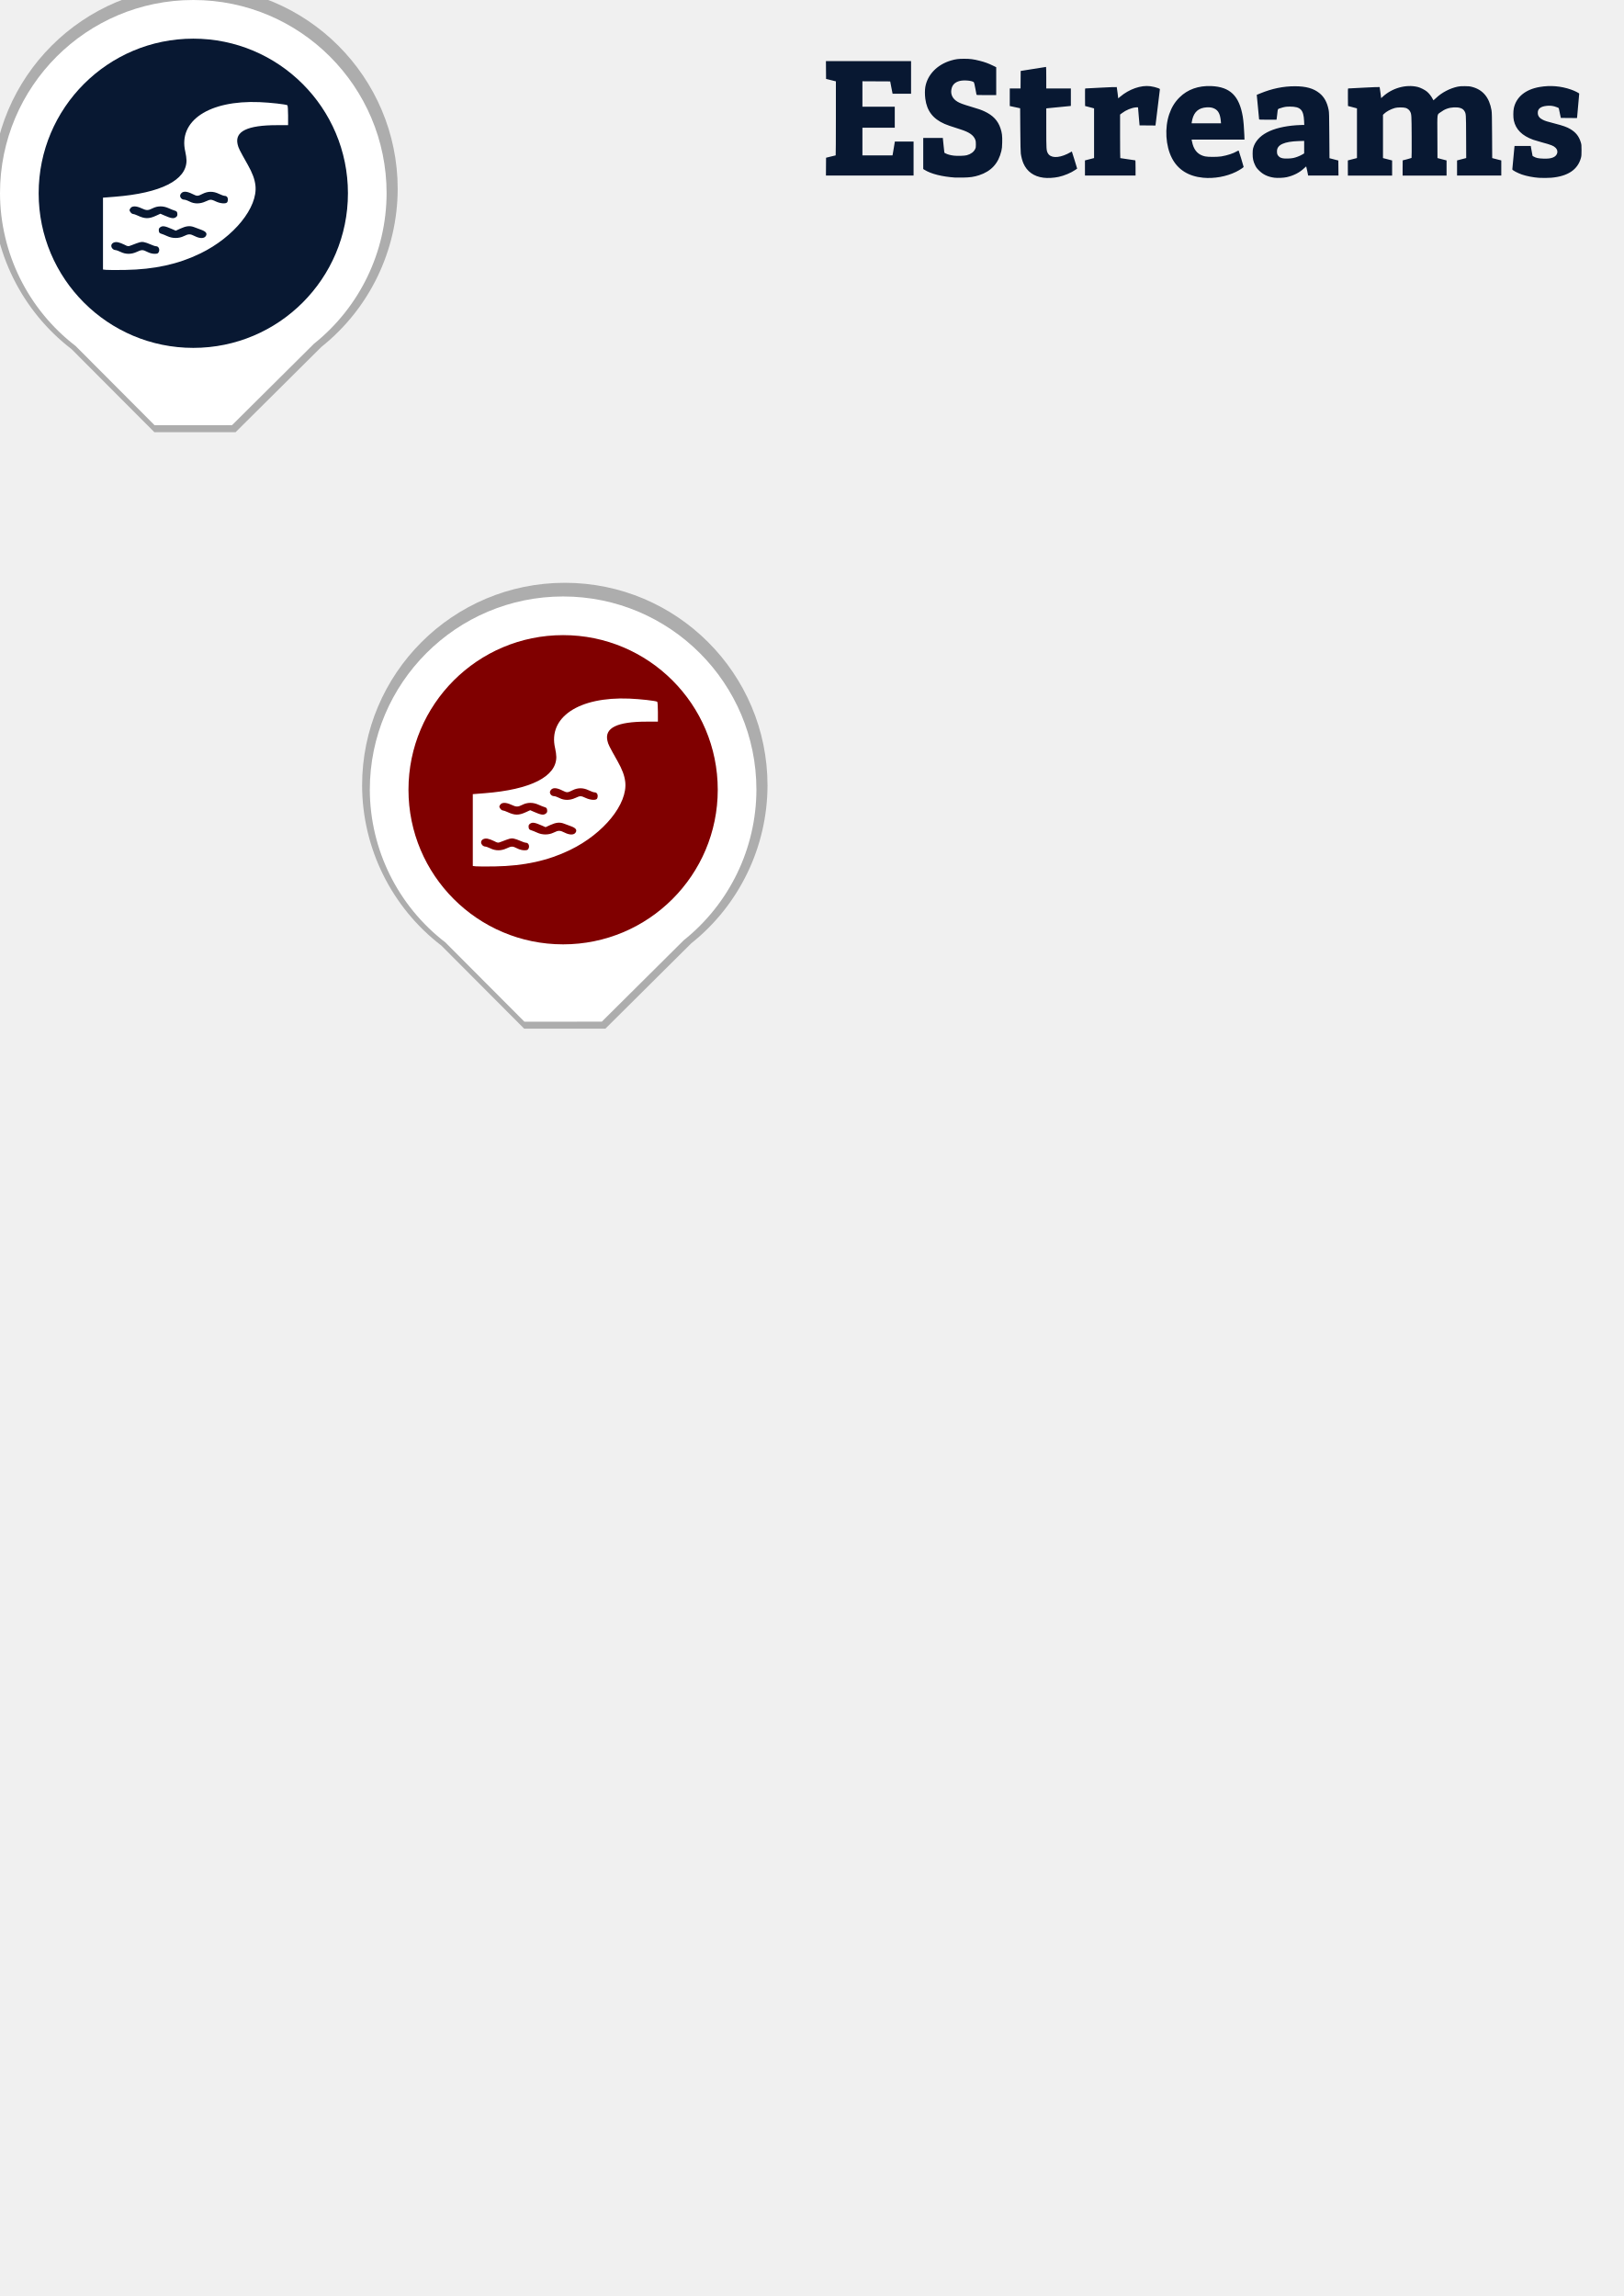
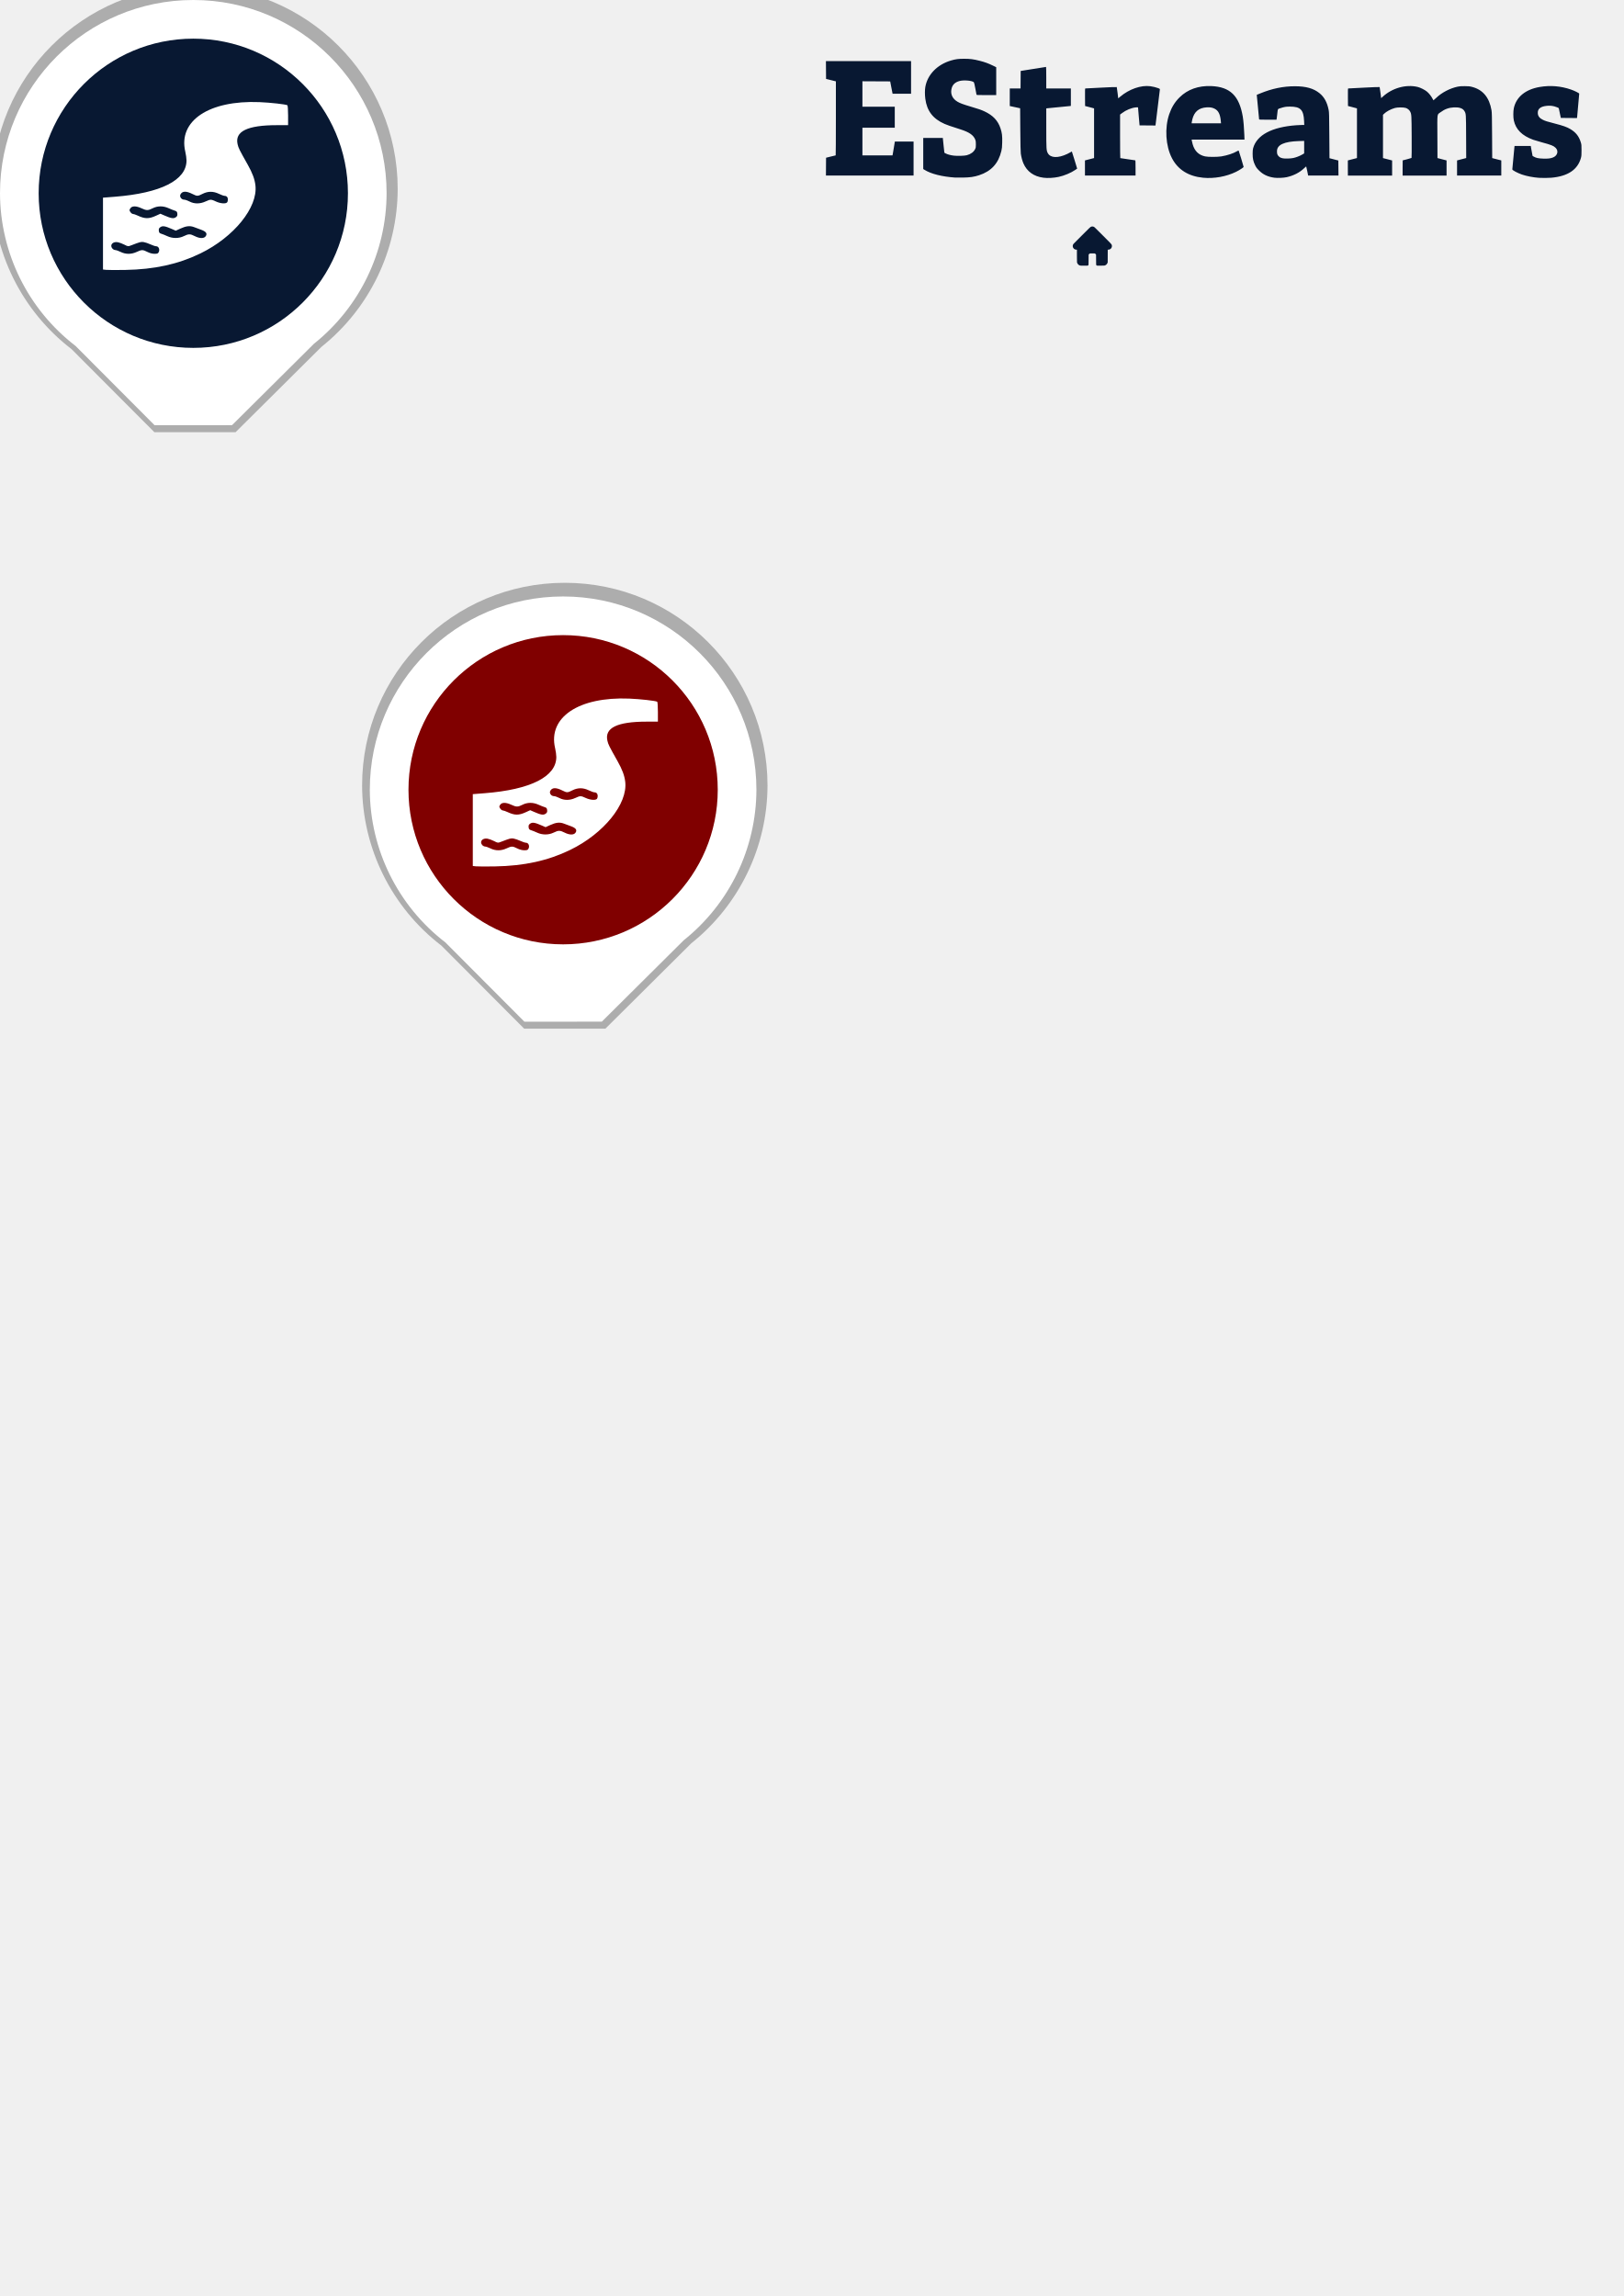
<svg xmlns="http://www.w3.org/2000/svg" width="210mm" height="297mm" viewBox="0 0 210 297" version="1.1" id="svg1" xml:space="preserve">
  <defs id="defs1" />
  <g id="layer1">
    <path id="path1-2" style="fill:#000000;stroke-width:3.578;fill-opacity:0.279" d="M 25.219,-1.769 A 26.216,26.216 0 0 0 -0.998,24.447 26.216,26.216 0 0 0 9.257,45.164 L 19.967,55.91 30.467,55.907 41.575,44.868 A 26.216,26.216 0 0 0 51.435,24.447 26.216,26.216 0 0 0 25.219,-1.769 Z" />
    <path id="path1" style="fill:#ffffff;stroke-width:3.412" d="M 25 0 A 25 25 0 0 0 0 25 A 25 25 0 0 0 9.779 44.755 L 19.992 55.003 L 30.005 55 L 40.598 44.473 A 25 25 0 0 0 50 25 A 25 25 0 0 0 25 0 z " />
    <circle style="fill:#081832;fill-opacity:1;stroke-width:3.186" id="path2" cx="25" cy="25" r="20" />
    <path style="fill:#081832;fill-opacity:1;stroke-width:0.382" d="m 134.944,22.987 c -1.233,-0.158 -2.125,-0.799 -2.583,-1.857 -0.146,-0.338 -0.273,-0.814 -0.336,-1.266 -0.031,-0.224 -0.051,-1.165 -0.066,-3.091 l -0.021,-2.769 -0.67,-0.145 -0.67,-0.145 -1.6e-4,-1.135 -1.7e-4,-1.135 h 0.697 0.697 l 0.009,-1.133 0.009,-1.133 1.627,-0.26 c 0.895,-0.143 1.639,-0.261 1.654,-0.261 0.015,-3.82e-4 0.027,0.626 0.027,1.393 v 1.394 h 1.591 1.591 v 1.126 1.126 l -0.08,0.017 c -0.044,0.009 -0.7,0.074 -1.457,0.144 -0.757,0.07 -1.437,0.136 -1.511,0.148 l -0.134,0.02 0.001,2.526 c 0.002,2.773 0.011,2.922 0.205,3.269 0.346,0.621 1.309,0.658 2.502,0.096 0.201,-0.095 0.416,-0.207 0.476,-0.25 0.06,-0.043 0.119,-0.069 0.13,-0.057 0.011,0.011 0.169,0.511 0.351,1.111 l 0.33,1.09 -0.255,0.176 c -0.541,0.373 -1.414,0.739 -2.136,0.895 -0.639,0.138 -1.41,0.18 -1.976,0.107 z m 20.655,0.003 c -1.89,-0.183 -3.255,-1.041 -4.027,-2.533 -0.821,-1.585 -0.962,-3.914 -0.345,-5.702 0.304,-0.881 0.717,-1.552 1.33,-2.16 1.04,-1.031 2.445,-1.531 4.109,-1.46 2.426,0.103 3.611,1.253 4.067,3.947 0.089,0.525 0.17,1.474 0.2,2.342 l 0.022,0.635 h -3.417 -3.417 l 0.023,0.152 c 0.013,0.084 0.062,0.288 0.11,0.455 0.249,0.87 0.775,1.384 1.602,1.565 0.395,0.086 1.596,0.085 2.116,-0.002 0.76,-0.128 1.534,-0.382 1.992,-0.654 0.116,-0.069 0.223,-0.112 0.238,-0.097 0.027,0.028 0.642,2.054 0.642,2.113 0,0.068 -0.544,0.42 -0.983,0.636 -1.254,0.617 -2.839,0.901 -4.262,0.763 z m 2.295,-7.318 c -0.079,-0.897 -0.319,-1.373 -0.815,-1.617 -0.299,-0.146 -0.576,-0.193 -1.008,-0.168 -1.015,0.058 -1.609,0.552 -1.861,1.548 -0.048,0.189 -0.087,0.382 -0.087,0.429 v 0.085 h 1.898 1.898 z m 6.936,7.318 c -0.849,-0.116 -1.458,-0.4 -1.986,-0.926 -0.292,-0.291 -0.366,-0.39 -0.509,-0.68 -0.245,-0.499 -0.327,-0.869 -0.326,-1.484 4e-5,-0.37 0.017,-0.561 0.064,-0.731 0.472,-1.706 2.422,-2.741 5.595,-2.97 0.268,-0.019 0.607,-0.035 0.752,-0.035 l 0.265,-3.18e-4 -0.021,-0.492 c -0.063,-1.467 -0.46,-1.88 -1.813,-1.882 -0.522,-0.001 -0.733,0.033 -1.24,0.198 -0.38,0.124 -0.338,0.044 -0.423,0.8 -0.031,0.275 -0.065,0.545 -0.075,0.599 l -0.019,0.098 h -1.123 c -0.874,0 -1.124,-0.01 -1.126,-0.045 -10e-4,-0.025 -0.07,-0.748 -0.153,-1.608 l -0.151,-1.564 0.43,-0.177 c 1.543,-0.634 2.986,-0.933 4.502,-0.933 1.431,0 2.412,0.275 3.177,0.892 0.626,0.504 1.002,1.197 1.195,2.201 0.054,0.283 0.064,0.68 0.082,3.268 l 0.02,2.946 0.572,0.149 0.572,0.149 0.01,0.972 0.01,0.972 h -1.962 -1.962 l -0.117,-0.59 c -0.064,-0.324 -0.126,-0.59 -0.136,-0.59 -0.011,0 -0.125,0.101 -0.254,0.225 -0.595,0.57 -1.36,0.964 -2.273,1.169 -0.377,0.085 -1.194,0.121 -1.573,0.069 z m 2.434,-2.551 c 0.342,-0.069 0.835,-0.259 1.15,-0.444 l 0.259,-0.152 V 19.034 18.226 l -0.688,0.022 c -1.897,0.06 -2.815,0.479 -2.827,1.289 -0.005,0.331 0.036,0.476 0.181,0.636 0.157,0.174 0.273,0.237 0.559,0.302 0.264,0.06 0.983,0.042 1.366,-0.035 z m 31.781,2.564 c -0.73,-0.05 -1.622,-0.223 -2.213,-0.428 -0.561,-0.195 -1.238,-0.556 -1.238,-0.661 0,-0.068 0.249,-2.725 0.27,-2.881 l 0.02,-0.152 h 1.048 1.048 l 0.024,0.152 c 0.013,0.084 0.066,0.374 0.118,0.646 l 0.094,0.494 0.146,0.084 c 0.307,0.177 0.606,0.241 1.222,0.26 0.619,0.019 0.918,-0.014 1.253,-0.139 0.6,-0.225 0.776,-0.85 0.354,-1.26 -0.272,-0.264 -0.567,-0.382 -1.759,-0.702 -0.435,-0.117 -0.942,-0.267 -1.126,-0.334 -1.452,-0.526 -2.263,-1.333 -2.519,-2.509 -0.084,-0.386 -0.084,-1.18 7.6e-4,-1.573 0.312,-1.454 1.505,-2.434 3.345,-2.749 1.377,-0.236 2.735,-0.123 4.058,0.336 0.465,0.161 1.055,0.458 1.055,0.53 0,0.102 -0.25,2.914 -0.27,3.037 l -0.019,0.117 -1.044,-0.009 -1.044,-0.009 -0.133,-0.626 c -0.073,-0.344 -0.134,-0.629 -0.134,-0.634 -0.005,-0.034 -0.384,-0.189 -0.573,-0.235 -0.367,-0.088 -0.639,-0.105 -1.011,-0.064 -0.806,0.09 -1.172,0.408 -1.126,0.979 0.029,0.364 0.232,0.618 0.661,0.828 0.312,0.153 0.531,0.221 1.553,0.484 1.058,0.272 1.558,0.451 1.996,0.714 0.711,0.427 1.111,0.932 1.345,1.699 0.093,0.303 0.098,0.359 0.098,1.036 3.8e-4,0.628 -0.009,0.75 -0.079,1.001 -0.418,1.516 -1.692,2.367 -3.82,2.554 -0.404,0.035 -1.184,0.042 -1.603,0.013 z m -75.492,-0.032 c -1.74,-0.121 -3.132,-0.472 -3.995,-1.01 l -0.152,-0.095 -7e-5,-2.011 -6e-5,-2.011 h 1.269 1.269 l 0.002,0.08 c 0.001,0.044 0.045,0.475 0.098,0.956 l 0.096,0.876 0.179,0.097 c 0.233,0.126 0.629,0.231 1.066,0.282 0.457,0.053 1.367,0.024 1.651,-0.054 0.524,-0.143 0.909,-0.427 1.084,-0.8 0.087,-0.186 0.096,-0.242 0.094,-0.616 -0.002,-0.333 -0.016,-0.447 -0.077,-0.6 -0.234,-0.584 -0.77,-0.96 -1.875,-1.316 -1.467,-0.472 -1.754,-0.571 -2.094,-0.72 -1.504,-0.658 -2.289,-1.682 -2.494,-3.252 -0.068,-0.522 -0.068,-1.133 -1.1e-4,-1.525 0.28,-1.607 1.556,-2.915 3.353,-3.435 0.58,-0.168 0.923,-0.213 1.653,-0.214 0.786,-0.002 1.204,0.052 2.034,0.262 0.653,0.165 1.111,0.332 1.693,0.616 l 0.438,0.214 v 1.803 1.803 h -1.267 c -1.176,0 -1.268,-0.004 -1.284,-0.063 -0.01,-0.034 -0.077,-0.392 -0.15,-0.796 -0.079,-0.439 -0.154,-0.758 -0.187,-0.796 -0.186,-0.213 -1.267,-0.316 -1.829,-0.174 -0.619,0.157 -0.964,0.499 -1.076,1.071 -0.13,0.66 0.151,1.24 0.784,1.614 0.325,0.192 0.742,0.347 1.685,0.626 1.051,0.311 1.372,0.422 1.809,0.626 1.096,0.513 1.733,1.187 2.068,2.189 0.194,0.579 0.243,0.986 0.222,1.833 -0.015,0.597 -0.033,0.777 -0.107,1.09 -0.386,1.624 -1.309,2.631 -2.884,3.147 -0.653,0.214 -1.171,0.289 -2.093,0.302 -0.433,0.006 -0.875,0.005 -0.983,-0.003 z m -16.724,-1.416 0.009,-1.152 0.608,-0.151 c 0.334,-0.083 0.62,-0.152 0.635,-0.153 0.015,-0.001 0.027,-2.156 0.027,-4.789 v -4.787 l -0.635,-0.158 -0.635,-0.158 -0.009,-1.151 -0.009,-1.151 h 5.506 5.506 v 2.109 2.109 h -1.195 -1.195 l -0.039,-0.188 c -0.021,-0.103 -0.091,-0.461 -0.155,-0.796 l -0.116,-0.608 -1.796,-0.009 -1.796,-0.009 v 1.645 1.645 h 2.092 2.092 v 1.359 1.359 h -2.092 -2.092 v 1.788 1.788 h 1.945 1.945 l 0.019,-0.08 c 0.01,-0.044 0.079,-0.446 0.153,-0.894 l 0.134,-0.813 h 1.21 1.21 v 2.199 2.199 h -5.667 -5.667 z m 33.492,0.174 v -0.978 l 0.59,-0.153 0.59,-0.153 v -3.212 -3.212 l -0.134,-0.039 c -0.074,-0.021 -0.335,-0.091 -0.581,-0.155 l -0.447,-0.116 -0.009,-1.134 c -0.007,-0.895 8e-5,-1.134 0.036,-1.134 0.025,-1.34e-4 0.945,-0.048 2.046,-0.106 1.288,-0.068 2.008,-0.094 2.022,-0.071 0.012,0.019 0.06,0.355 0.106,0.746 l 0.085,0.711 0.253,-0.214 c 1.162,-0.983 2.691,-1.516 3.89,-1.356 0.357,0.048 0.741,0.141 1.038,0.253 0.174,0.066 0.206,0.091 0.206,0.166 0,0.091 -0.518,4.335 -0.555,4.546 l -0.02,0.117 -1.026,-0.009 -1.026,-0.009 -0.096,-1.09 c -0.053,-0.6 -0.097,-1.129 -0.098,-1.176 -0.002,-0.084 -0.005,-0.085 -0.272,-0.061 -0.575,0.052 -1.284,0.343 -1.812,0.745 l -0.243,0.184 v 2.817 c 0,1.55 0.013,2.817 0.028,2.817 0.015,0 0.446,0.064 0.956,0.143 0.511,0.079 0.948,0.143 0.973,0.143 0.035,1.95e-4 0.045,0.221 0.045,0.983 v 0.983 h -3.271 -3.271 z m 34.001,0 v -0.978 l 0.59,-0.153 0.59,-0.153 v -3.212 -3.212 l -0.134,-0.039 c -0.074,-0.021 -0.335,-0.091 -0.581,-0.155 l -0.447,-0.116 -0.009,-1.134 c -0.007,-0.895 9e-5,-1.134 0.036,-1.134 0.025,-1.34e-4 0.945,-0.048 2.046,-0.106 1.261,-0.067 2.008,-0.093 2.022,-0.072 0.012,0.019 0.059,0.348 0.105,0.732 0.046,0.384 0.087,0.698 0.09,0.698 0.003,0 0.086,-0.074 0.182,-0.164 1.23,-1.145 3.024,-1.65 4.55,-1.282 0.341,0.082 0.915,0.371 1.189,0.599 0.26,0.216 0.543,0.572 0.717,0.901 0.062,0.118 0.118,0.221 0.125,0.229 0.006,0.008 0.165,-0.132 0.352,-0.312 0.732,-0.699 1.777,-1.246 2.79,-1.458 0.247,-0.052 0.458,-0.067 0.912,-0.063 0.513,0.003 0.637,0.016 0.947,0.098 1.398,0.365 2.231,1.371 2.51,3.027 0.048,0.286 0.06,0.804 0.073,3.259 l 0.016,2.92 0.274,0.073 c 0.151,0.04 0.415,0.108 0.587,0.15 l 0.313,0.078 v 0.979 0.979 h -2.86 -2.86 v -0.978 -0.978 l 0.592,-0.154 0.592,-0.154 -0.012,-2.756 c -0.013,-3.029 -0.009,-2.977 -0.235,-3.345 -0.205,-0.335 -0.66,-0.488 -1.347,-0.453 -0.656,0.033 -1.186,0.225 -1.721,0.626 -0.478,0.357 -0.425,-0.042 -0.413,3.156 l 0.011,2.775 0.588,0.153 0.588,0.153 v 0.979 0.979 h -2.842 -2.842 v -0.983 c 0,-0.541 0.005,-0.983 0.01,-0.983 0.064,0 1.118,-0.291 1.142,-0.315 0.02,-0.02 0.027,-1.109 0.018,-2.728 -0.016,-2.889 -0.018,-2.917 -0.202,-3.28 -0.104,-0.204 -0.328,-0.387 -0.564,-0.46 -0.295,-0.091 -1.081,-0.088 -1.405,0.006 -0.551,0.16 -1.095,0.452 -1.403,0.754 l -0.134,0.131 v 2.798 2.798 l 0.59,0.153 0.59,0.153 v 0.978 0.978 h -2.86 -2.86 z" id="path3" />
    <path style="fill:#ffffff;fill-opacity:1;stroke-width:0.368" d="m 13.734,34.908 -0.414,-0.044 v -4.647 -4.647 l 1.52,-0.119 c 5.964,-0.468 9.282,-2.145 9.282,-4.692 0,-0.258 -0.07,-0.767 -0.156,-1.131 -0.943,-4.005 3.062,-6.683 9.596,-6.417 1.416,0.058 3.406,0.282 3.608,0.406 0.05,0.031 0.09,0.623 0.09,1.315 v 1.259 H 35.807 c -3.805,0 -5.456,0.8 -5.079,2.461 0.113,0.498 0.204,0.682 1.312,2.648 0.61,1.083 0.903,1.871 0.996,2.684 0.326,2.848 -2.774,6.683 -7.108,8.793 -2.873,1.399 -5.958,2.077 -9.737,2.141 -1.124,0.019 -2.23,0.015 -2.457,-0.01 z m 3.951,-2.321 c 0.648,-0.302 0.78,-0.302 1.377,0.001 0.303,0.154 0.643,0.243 0.923,0.243 0.378,0 0.459,-0.036 0.554,-0.243 0.152,-0.333 -0.028,-0.73 -0.332,-0.731 -0.122,-3.69e-4 -0.456,-0.11 -0.743,-0.244 -0.287,-0.134 -0.681,-0.268 -0.876,-0.299 -0.341,-0.054 -0.46,-0.024 -1.58,0.408 -0.446,0.172 -0.448,0.172 -0.925,-0.075 -0.263,-0.136 -0.645,-0.278 -0.85,-0.316 -0.671,-0.123 -1.088,0.388 -0.682,0.836 0.089,0.098 0.253,0.179 0.365,0.181 0.112,0.002 0.423,0.111 0.69,0.242 0.658,0.323 1.378,0.322 2.078,-0.003 z m 6.097,-2.045 c 0.612,-0.301 0.814,-0.301 1.411,0.002 0.647,0.328 1.205,0.328 1.42,-3.66e-4 0.221,-0.338 0.038,-0.593 -0.593,-0.823 -0.267,-0.098 -0.683,-0.252 -0.924,-0.343 -0.542,-0.204 -1.023,-0.15 -1.792,0.202 l -0.572,0.262 -0.497,-0.218 c -0.877,-0.384 -1.192,-0.438 -1.475,-0.253 -0.196,0.129 -0.243,0.23 -0.22,0.472 0.024,0.248 0.088,0.325 0.322,0.394 0.161,0.047 0.511,0.187 0.779,0.312 0.677,0.316 1.49,0.313 2.141,-0.007 z m -3.609,-2.634 0.572,-0.262 0.497,0.218 c 0.877,0.384 1.192,0.438 1.475,0.253 0.196,-0.129 0.243,-0.23 0.22,-0.472 -0.024,-0.248 -0.088,-0.325 -0.322,-0.394 -0.161,-0.047 -0.523,-0.19 -0.805,-0.318 -0.699,-0.317 -1.426,-0.314 -2.066,0.01 -0.598,0.303 -0.792,0.303 -1.445,-9.22e-4 -0.696,-0.324 -1.222,-0.323 -1.435,9.22e-4 -0.148,0.225 -0.148,0.261 0,0.487 0.088,0.134 0.235,0.244 0.327,0.245 0.092,0.001 0.365,0.094 0.606,0.207 0.943,0.441 1.457,0.446 2.376,0.026 z m 6.398,-1.84 c 0.646,-0.301 0.72,-0.301 1.362,-0.002 0.556,0.259 1.234,0.319 1.426,0.127 0.064,-0.064 0.117,-0.231 0.117,-0.37 0,-0.301 -0.162,-0.487 -0.424,-0.487 -0.105,0 -0.435,-0.118 -0.735,-0.262 -0.732,-0.353 -1.424,-0.351 -2.123,0.004 -0.62,0.315 -0.695,0.317 -1.272,0.029 -0.847,-0.423 -1.341,-0.409 -1.583,0.043 -0.152,0.285 0.115,0.671 0.469,0.677 0.146,0.002 0.462,0.11 0.703,0.239 0.606,0.324 1.363,0.325 2.058,9.23e-4 z" id="path5" />
    <path id="path1-2-5" style="fill:#000000;fill-opacity:0.279;stroke-width:3.578" d="m 73.048,75.388 a 26.216,26.216 0 0 0 -26.216,26.216 26.216,26.216 0 0 0 10.255,20.717 l 10.71,10.746 10.5,-0.003 11.108,-11.039 A 26.216,26.216 0 0 0 99.265,101.605 26.216,26.216 0 0 0 73.048,75.388 Z" />
    <path id="path1-3" style="fill:#ffffff;stroke-width:3.412" d="m 72.83,77.157 a 25,25 0 0 0 -25,25 25,25 0 0 0 9.779,19.755 l 10.213,10.247 10.013,-0.003 10.593,-10.527 A 25,25 0 0 0 97.83,102.157 25,25 0 0 0 72.83,77.157 Z" />
    <circle style="fill:#800000;fill-opacity:1;stroke-width:3.186" id="path2-5" cx="72.83" cy="102.157" r="20" />
    <path style="fill:#ffffff;fill-opacity:1;stroke-width:0.368" d="m 61.563,112.065 -0.414,-0.044 v -4.647 -4.647 l 1.52,-0.119 c 5.964,-0.468 9.282,-2.145 9.282,-4.692 0,-0.258 -0.07,-0.767 -0.156,-1.131 -0.943,-4.005 3.062,-6.683 9.596,-6.417 1.416,0.058 3.406,0.282 3.608,0.406 0.05,0.031 0.09,0.623 0.09,1.315 v 1.259 h -1.453 c -3.805,0 -5.456,0.8 -5.079,2.461 0.113,0.498 0.204,0.682 1.312,2.648 0.61,1.083 0.903,1.871 0.996,2.684 0.326,2.848 -2.774,6.683 -7.108,8.793 -2.873,1.399 -5.958,2.077 -9.737,2.141 -1.124,0.019 -2.23,0.015 -2.457,-0.01 z m 3.951,-2.321 c 0.648,-0.302 0.78,-0.302 1.377,0.001 0.303,0.154 0.643,0.243 0.923,0.243 0.378,0 0.459,-0.036 0.554,-0.243 0.152,-0.333 -0.028,-0.73 -0.332,-0.731 -0.122,-3.7e-4 -0.456,-0.11 -0.743,-0.244 -0.287,-0.134 -0.681,-0.268 -0.876,-0.299 -0.341,-0.054 -0.46,-0.024 -1.58,0.408 -0.446,0.172 -0.448,0.172 -0.925,-0.075 -0.263,-0.136 -0.645,-0.278 -0.85,-0.316 -0.671,-0.123 -1.088,0.388 -0.682,0.836 0.089,0.098 0.253,0.179 0.365,0.181 0.112,0.002 0.423,0.111 0.69,0.242 0.658,0.323 1.378,0.322 2.078,-0.003 z m 6.097,-2.045 c 0.612,-0.301 0.814,-0.301 1.411,0.002 0.647,0.328 1.205,0.328 1.42,-3.6e-4 0.221,-0.338 0.038,-0.593 -0.593,-0.823 -0.267,-0.098 -0.683,-0.252 -0.924,-0.343 -0.542,-0.204 -1.023,-0.15 -1.792,0.202 l -0.572,0.262 -0.497,-0.218 c -0.877,-0.384 -1.192,-0.438 -1.475,-0.253 -0.196,0.129 -0.243,0.23 -0.22,0.472 0.024,0.248 0.088,0.325 0.322,0.394 0.161,0.047 0.511,0.187 0.779,0.312 0.677,0.316 1.49,0.313 2.141,-0.007 z m -3.609,-2.634 0.572,-0.262 0.497,0.218 c 0.877,0.384 1.192,0.438 1.475,0.253 0.196,-0.129 0.243,-0.23 0.22,-0.472 -0.024,-0.248 -0.088,-0.325 -0.322,-0.394 -0.161,-0.047 -0.523,-0.19 -0.805,-0.318 -0.699,-0.317 -1.426,-0.314 -2.066,0.01 -0.598,0.303 -0.792,0.303 -1.445,-9.2e-4 -0.696,-0.324 -1.222,-0.323 -1.435,9.2e-4 -0.148,0.225 -0.148,0.261 0,0.487 0.088,0.134 0.235,0.244 0.327,0.245 0.092,0.001 0.365,0.094 0.606,0.207 0.943,0.441 1.457,0.446 2.376,0.026 z m 6.398,-1.84 c 0.646,-0.301 0.72,-0.301 1.362,-0.002 0.556,0.259 1.234,0.319 1.426,0.127 0.064,-0.064 0.117,-0.231 0.117,-0.37 0,-0.301 -0.162,-0.487 -0.424,-0.487 -0.105,0 -0.435,-0.118 -0.735,-0.262 -0.732,-0.353 -1.424,-0.351 -2.123,0.004 -0.62,0.315 -0.695,0.317 -1.272,0.029 -0.847,-0.423 -1.341,-0.409 -1.583,0.043 -0.152,0.285 0.115,0.671 0.469,0.677 0.146,0.002 0.462,0.11 0.703,0.239 0.606,0.324 1.363,0.325 2.058,9.2e-4 z" id="path5-6" />
    <circle style="fill:#081832;fill-opacity:1;stroke-width:3.186" id="path2-1" cx="89.133" cy="-38.313" r="20" />
    <path style="fill:#ffffff;fill-opacity:1;stroke-width:0.368" d="m 77.866,-28.405 -0.414,-0.044 v -4.647 -4.647 l 1.52,-0.119 c 5.964,-0.468 9.282,-2.145 9.282,-4.692 0,-0.258 -0.07,-0.767 -0.156,-1.131 -0.943,-4.005 3.062,-6.683 9.596,-6.417 1.416,0.058 3.406,0.282 3.608,0.406 0.05,0.031 0.09,0.623 0.09,1.315 v 1.259 h -1.453 c -3.805,0 -5.456,0.8 -5.079,2.461 0.113,0.498 0.204,0.682 1.312,2.648 0.61,1.083 0.903,1.871 0.996,2.684 0.326,2.848 -2.774,6.683 -7.108,8.793 -2.873,1.399 -5.958,2.077 -9.737,2.141 -1.124,0.019 -2.23,0.015 -2.457,-0.01 z m 3.951,-2.321 c 0.648,-0.302 0.78,-0.302 1.377,0.001 0.303,0.154 0.643,0.243 0.923,0.243 0.378,0 0.459,-0.036 0.554,-0.243 0.152,-0.333 -0.028,-0.73 -0.332,-0.731 -0.122,-3.69e-4 -0.456,-0.11 -0.743,-0.244 -0.287,-0.134 -0.681,-0.268 -0.876,-0.299 -0.341,-0.054 -0.46,-0.024 -1.58,0.408 -0.446,0.172 -0.448,0.172 -0.925,-0.075 -0.263,-0.136 -0.645,-0.278 -0.85,-0.316 -0.671,-0.123 -1.088,0.388 -0.682,0.836 0.089,0.098 0.253,0.179 0.365,0.181 0.112,0.002 0.423,0.111 0.69,0.242 0.658,0.323 1.378,0.322 2.078,-0.003 z m 6.097,-2.045 c 0.612,-0.301 0.814,-0.301 1.411,0.002 0.647,0.328 1.205,0.328 1.42,-3.66e-4 0.221,-0.338 0.038,-0.593 -0.593,-0.823 -0.267,-0.098 -0.683,-0.252 -0.924,-0.343 -0.542,-0.204 -1.023,-0.15 -1.792,0.202 l -0.572,0.262 -0.497,-0.218 c -0.877,-0.384 -1.192,-0.438 -1.475,-0.253 -0.196,0.129 -0.243,0.23 -0.22,0.472 0.024,0.248 0.088,0.325 0.322,0.394 0.161,0.047 0.511,0.187 0.779,0.312 0.677,0.316 1.49,0.313 2.141,-0.007 z m -3.609,-2.634 0.572,-0.262 0.497,0.218 c 0.877,0.384 1.192,0.438 1.475,0.253 0.196,-0.129 0.243,-0.23 0.22,-0.472 -0.024,-0.248 -0.088,-0.325 -0.322,-0.394 -0.161,-0.047 -0.523,-0.19 -0.805,-0.318 -0.699,-0.317 -1.426,-0.314 -2.066,0.01 -0.598,0.303 -0.792,0.303 -1.445,-9.22e-4 -0.696,-0.324 -1.222,-0.323 -1.435,9.22e-4 -0.148,0.225 -0.148,0.261 0,0.487 0.088,0.134 0.235,0.244 0.327,0.245 0.092,0.001 0.365,0.094 0.606,0.207 0.943,0.441 1.457,0.446 2.376,0.026 z m 6.398,-1.84 c 0.646,-0.301 0.72,-0.301 1.362,-0.002 0.556,0.259 1.234,0.319 1.426,0.127 0.064,-0.064 0.117,-0.231 0.117,-0.37 0,-0.301 -0.162,-0.487 -0.424,-0.487 -0.105,0 -0.435,-0.118 -0.735,-0.262 -0.732,-0.353 -1.424,-0.351 -2.123,0.004 -0.62,0.315 -0.695,0.317 -1.272,0.029 -0.847,-0.423 -1.341,-0.409 -1.583,0.043 -0.152,0.285 0.115,0.671 0.469,0.677 0.146,0.002 0.462,0.11 0.703,0.239 0.606,0.324 1.363,0.325 2.058,9.23e-4 z" id="path5-2" />
+     <path style="fill:#081832;fill-opacity:1;stroke-width:0.037" d="m 139.692,34.351 c -0.102,-0.027 -0.164,-0.063 -0.246,-0.144 -0.077,-0.076 -0.131,-0.173 -0.152,-0.271 -0.007,-0.036 -0.011,-0.309 -0.011,-0.845 v -0.793 h -0.067 c -0.237,0 -0.431,-0.162 -0.47,-0.394 -0.015,-0.092 -5.8e-4,-0.189 0.043,-0.28 0.028,-0.06 0.114,-0.148 1.123,-1.156 1.009,-1.009 1.097,-1.094 1.156,-1.123 0.134,-0.064 0.283,-0.064 0.415,-8.66e-4 0.061,0.029 0.145,0.111 1.157,1.123 1.009,1.009 1.094,1.097 1.123,1.156 0.043,0.091 0.058,0.188 0.043,0.28 -0.039,0.232 -0.232,0.394 -0.47,0.394 h -0.067 l -0.003,0.82 -0.003,0.82 -0.026,0.068 c -0.07,0.181 -0.215,0.308 -0.398,0.348 -0.061,0.013 -0.139,0.015 -0.524,0.013 -0.44,-0.003 -0.454,-0.003 -0.48,-0.023 -0.015,-0.011 -0.037,-0.033 -0.048,-0.048 -0.02,-0.027 -0.021,-0.04 -0.025,-0.689 l -0.005,-0.662 -0.03,-0.049 c -0.034,-0.055 -0.11,-0.107 -0.17,-0.117 -0.049,-0.008 -0.512,-0.008 -0.56,0 -0.061,0.01 -0.137,0.062 -0.17,0.117 l -0.03,0.049 -0.005,0.662 c -0.005,0.649 -0.005,0.662 -0.025,0.689 -0.011,0.015 -0.033,0.037 -0.048,0.048 -0.027,0.02 -0.04,0.021 -0.49,0.023 -0.429,0.002 -0.468,6.73e-4 -0.535,-0.017 z" id="path4" />
  </g>
</svg>
